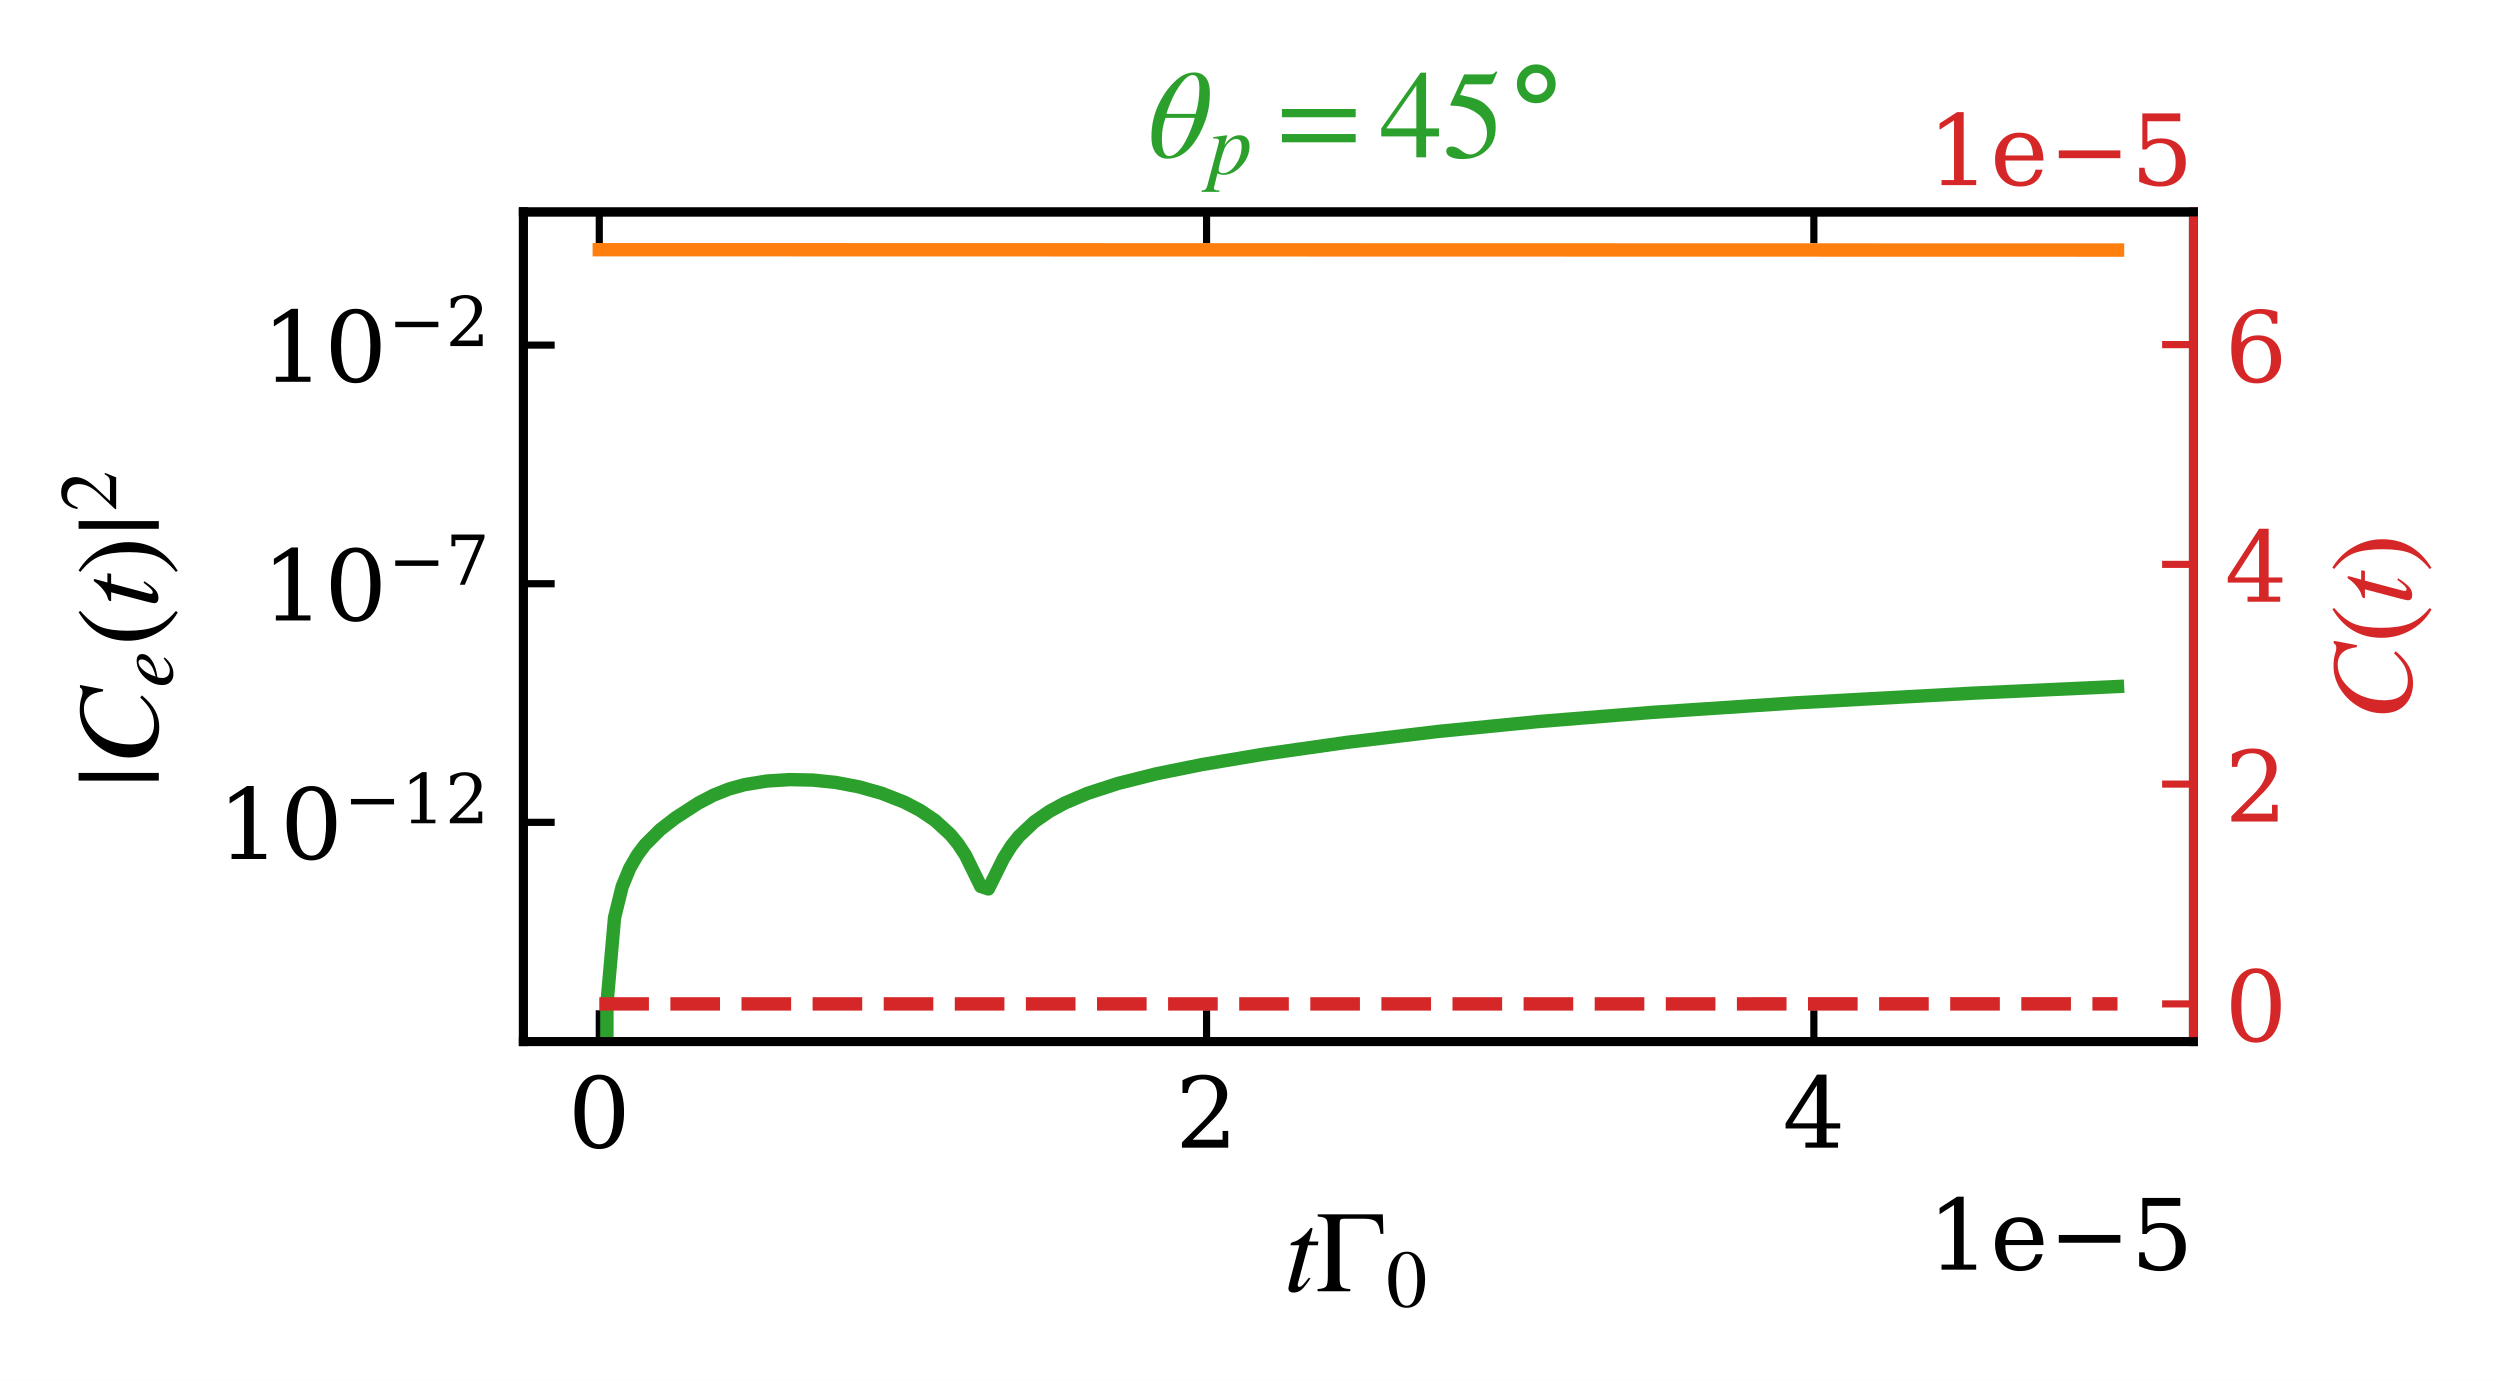
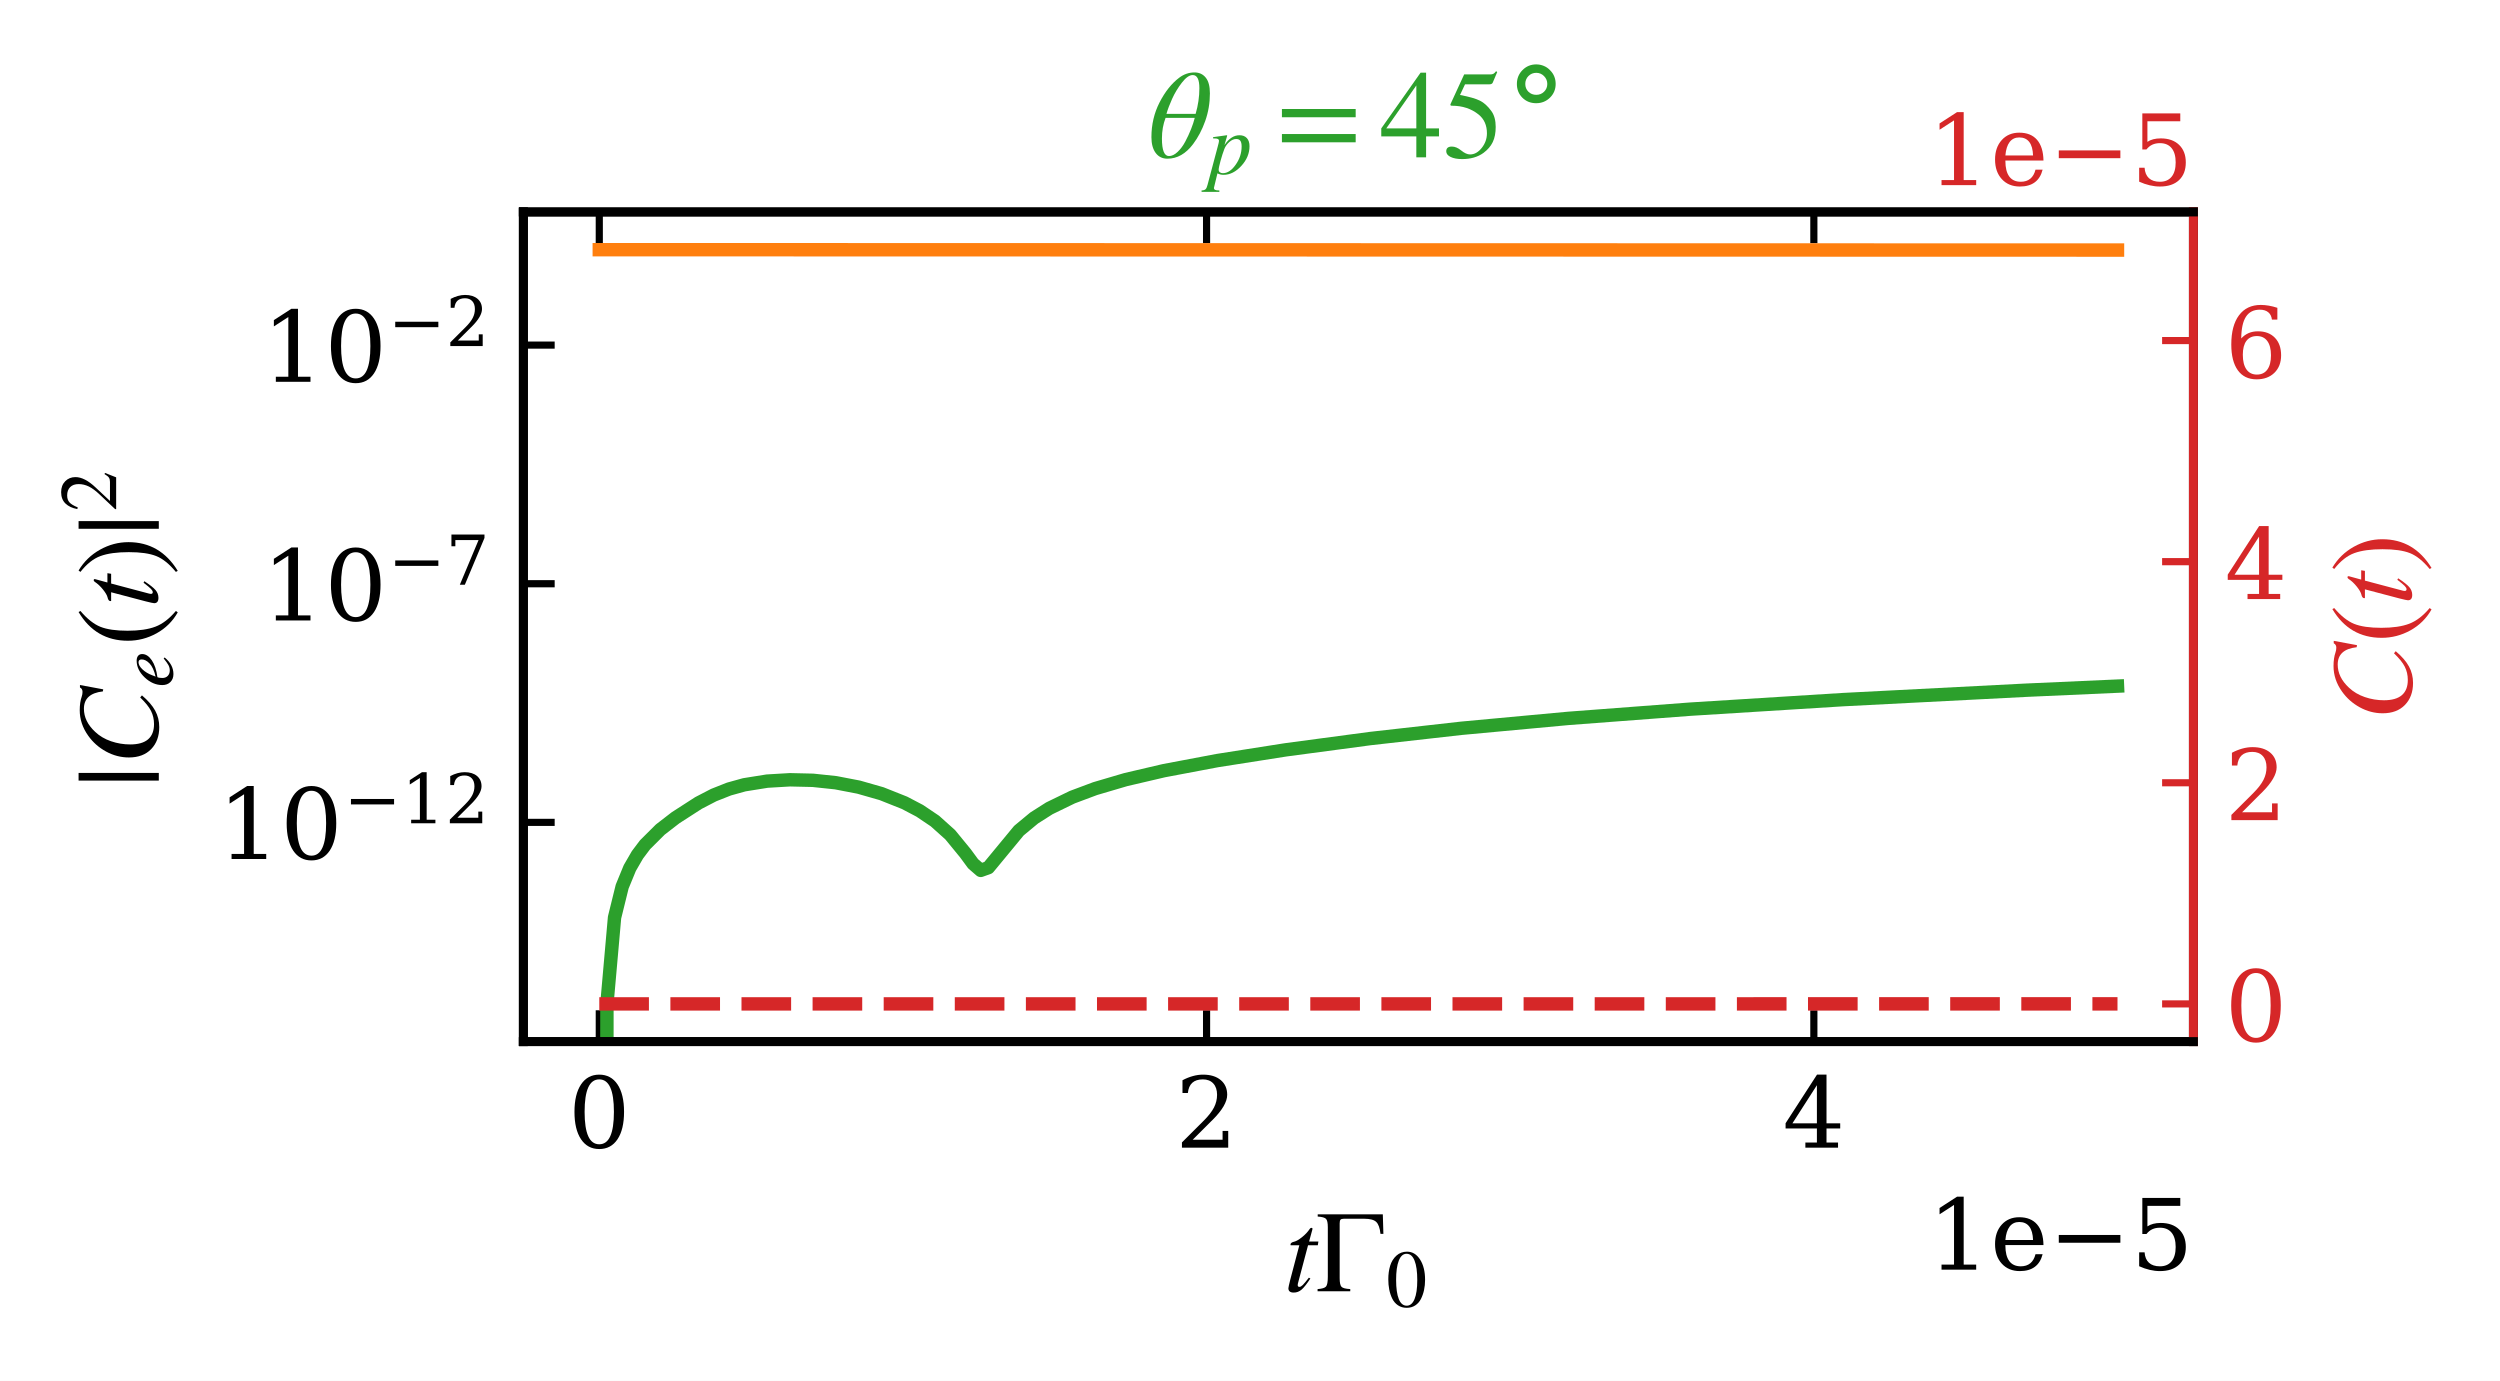
<svg xmlns="http://www.w3.org/2000/svg" xmlns:xlink="http://www.w3.org/1999/xlink" width="279.533pt" height="154.391pt" viewBox="0 0 279.533 154.391" version="1.1">
  <defs>
    <style type="text/css">*{stroke-linejoin: round; stroke-linecap: butt}</style>
  </defs>
  <g id="figure_1">
    <g id="patch_1">
      <path d="M -0 154.391  L 279.533 154.391  L 279.533 0  L -0 0  z " style="fill: #ffffff" />
    </g>
    <g id="axes_1">
      <g id="patch_2">
        <path d="M 58.52 116.464  L 245.252 116.464  L 245.252 23.7  L 58.52 23.7  z " style="fill: #ffffff" />
      </g>
      <g id="matplotlib.axis_1">
        <g id="xtick_1">
          <g id="line2d_1">
            <defs>
-               <path id="m447500b7bb" d="M 0 0  L 0 -3.5  " style="stroke: #000000; stroke-width: 0.8" />
-             </defs>
-             <g>
-               <use xlink:href="#m447500b7bb" x="67.008" y="116.464" style="stroke: #000000; stroke-width: 0.8" />
+               <path id="m44f7b75837" d="M 0 0  L 0 -3.5  " style="stroke: #000000; stroke-width: 0.8" />
+             </defs>
+             <g>
+               <use xlink:href="#m44f7b75837" x="67.008" y="116.464" style="stroke: #000000; stroke-width: 0.8" />
            </g>
          </g>
          <g id="line2d_2">
            <defs>
-               <path id="m0979166130" d="M 0 0  L 0 3.5  " style="stroke: #000000; stroke-width: 0.8" />
-             </defs>
-             <g>
-               <use xlink:href="#m0979166130" x="67.008" y="23.7" style="stroke: #000000; stroke-width: 0.8" />
+               <path id="me63bc720bb" d="M 0 0  L 0 3.5  " style="stroke: #000000; stroke-width: 0.8" />
+             </defs>
+             <g>
+               <use xlink:href="#me63bc720bb" x="67.008" y="23.7" style="stroke: #000000; stroke-width: 0.8" />
            </g>
          </g>
          <g id="text_1">
            <g transform="translate(63.50846 128.3221) scale(0.11 -0.11)">
              <defs>
                <path id="DejaVuSerif-30" d="M 2034 219  Q 2513 219 2750 744  Q 2988 1269 2988 2328  Q 2988 3391 2750 3916  Q 2513 4441 2034 4441  Q 1556 4441 1318 3916  Q 1081 3391 1081 2328  Q 1081 1269 1318 744  Q 1556 219 2034 219  z M 2034 -91  Q 1275 -91 848 546  Q 422 1184 422 2328  Q 422 3475 848 4112  Q 1275 4750 2034 4750  Q 2797 4750 3222 4112  Q 3647 3475 3647 2328  Q 3647 1184 3222 546  Q 2797 -91 2034 -91  z " transform="scale(0.015625)" />
              </defs>
              <use xlink:href="#DejaVuSerif-30" />
            </g>
          </g>
        </g>
        <g id="xtick_2">
          <g id="line2d_3">
            <g>
-               <use xlink:href="#m447500b7bb" x="134.91" y="116.464" style="stroke: #000000; stroke-width: 0.8" />
+               <use xlink:href="#m44f7b75837" x="134.91" y="116.464" style="stroke: #000000; stroke-width: 0.8" />
            </g>
          </g>
          <g id="line2d_4">
            <g>
-               <use xlink:href="#m0979166130" x="134.91" y="23.7" style="stroke: #000000; stroke-width: 0.8" />
+               <use xlink:href="#me63bc720bb" x="134.91" y="23.7" style="stroke: #000000; stroke-width: 0.8" />
            </g>
          </g>
          <g id="text_2">
            <g transform="translate(131.4111 128.3221) scale(0.11 -0.11)">
              <defs>
                <path id="DejaVuSerif-32" d="M 819 3553  L 469 3553  L 469 4384  Q 803 4563 1142 4656  Q 1481 4750 1806 4750  Q 2534 4750 2956 4397  Q 3378 4044 3378 3438  Q 3378 2753 2422 1800  Q 2347 1728 2309 1691  L 1131 513  L 3078 513  L 3078 1088  L 3444 1088  L 3444 0  L 434 0  L 434 341  L 1850 1753  Q 2319 2222 2519 2614  Q 2719 3006 2719 3438  Q 2719 3909 2473 4175  Q 2228 4441 1797 4441  Q 1350 4441 1106 4219  Q 863 3997 819 3553  z " transform="scale(0.015625)" />
              </defs>
              <use xlink:href="#DejaVuSerif-32" />
            </g>
          </g>
        </g>
        <g id="xtick_3">
          <g id="line2d_5">
            <g>
-               <use xlink:href="#m447500b7bb" x="202.813" y="116.464" style="stroke: #000000; stroke-width: 0.8" />
+               <use xlink:href="#m44f7b75837" x="202.813" y="116.464" style="stroke: #000000; stroke-width: 0.8" />
            </g>
          </g>
          <g id="line2d_6">
            <g>
-               <use xlink:href="#m0979166130" x="202.813" y="23.7" style="stroke: #000000; stroke-width: 0.8" />
+               <use xlink:href="#me63bc720bb" x="202.813" y="23.7" style="stroke: #000000; stroke-width: 0.8" />
            </g>
          </g>
          <g id="text_3">
            <g transform="translate(199.3138 128.3221) scale(0.11 -0.11)">
              <defs>
                <path id="DejaVuSerif-34" d="M 2234 1581  L 2234 4063  L 641 1581  L 2234 1581  z M 3609 0  L 1484 0  L 1484 331  L 2234 331  L 2234 1247  L 197 1247  L 197 1588  L 2241 4750  L 2859 4750  L 2859 1581  L 3750 1581  L 3750 1247  L 2859 1247  L 2859 331  L 3609 331  L 3609 0  z " transform="scale(0.015625)" />
              </defs>
              <use xlink:href="#DejaVuSerif-34" />
            </g>
          </g>
        </g>
        <g id="text_4">
          <g transform="translate(143.5661 144.4877) scale(0.13 -0.13)">
            <defs>
              <path id="STIXGeneral-Italic-74" d="M 1894 2739  L 1862 2534  L 1325 2534  L 768 435  Q 755 384 755 346  Q 755 243 851 243  Q 928 243 1030 342  Q 1133 442 1370 749  L 1453 704  Q 1158 256 969 93  Q 781 -70 538 -70  Q 243 -70 243 166  Q 243 230 346 640  L 845 2534  L 365 2534  L 358 2573  Q 358 2688 570 2733  Q 730 2771 992 2979  Q 1254 3187 1421 3437  Q 1459 3494 1510 3494  Q 1568 3494 1568 3443  Q 1568 3411 1562 3398  L 1382 2739  L 1894 2739  z " transform="scale(0.015625)" />
              <path id="STIXGeneral-Regular-393" d="M 3693 3162  L 3533 3162  Q 3482 3642 3299 3818  Q 3117 3994 2637 3994  L 1517 3994  Q 1382 3994 1334 3942  Q 1286 3891 1286 3738  L 1286 723  Q 1286 352 1388 246  Q 1491 141 1869 122  L 1869 0  L 70 0  L 70 122  Q 435 147 534 262  Q 634 378 634 794  L 634 3526  Q 634 3878 538 3984  Q 442 4090 77 4115  L 77 4237  L 3661 4237  L 3693 3162  z " transform="scale(0.015625)" />
              <path id="STIXGeneral-Regular-30" d="M 3046 2112  Q 3046 1683 2963 1302  Q 2880 922 2717 602  Q 2554 282 2266 96  Q 1978 -90 1600 -90  Q 1210 -90 915 108  Q 621 307 461 640  Q 301 973 227 1350  Q 154 1728 154 2150  Q 154 2746 301 3222  Q 448 3699 790 4012  Q 1133 4326 1626 4326  Q 2253 4326 2649 3712  Q 3046 3098 3046 2112  z M 2432 2080  Q 2432 3091 2217 3625  Q 2003 4160 1587 4160  Q 1190 4160 979 3622  Q 768 3085 768 2106  Q 768 1120 979 598  Q 1190 77 1600 77  Q 2003 77 2217 598  Q 2432 1120 2432 2080  z " transform="scale(0.015625)" />
            </defs>
            <use xlink:href="#STIXGeneral-Italic-74" transform="translate(0 0.796875)" />
            <use xlink:href="#STIXGeneral-Regular-393" transform="translate(27.79999 0.796875)" />
            <use xlink:href="#STIXGeneral-Regular-30" transform="translate(88.04327 -12.43125) scale(0.7)" />
          </g>
        </g>
        <g id="text_5">
          <g transform="translate(215.5265 141.968) scale(0.11 -0.11)">
            <defs>
              <path id="DejaVuSerif-31" d="M 909 0  L 909 331  L 1722 331  L 1722 4213  L 781 3603  L 781 4013  L 1919 4750  L 2350 4750  L 2350 331  L 3163 331  L 3163 0  L 909 0  z " transform="scale(0.015625)" />
              <path id="DejaVuSerif-65" d="M 3469 1600  L 991 1600  L 991 1575  Q 991 903 1244 561  Q 1497 219 1991 219  Q 2369 219 2611 417  Q 2853 616 2950 1006  L 3413 1006  Q 3275 459 2904 184  Q 2534 -91 1931 -91  Q 1203 -91 761 389  Q 319 869 319 1663  Q 319 2450 753 2931  Q 1188 3413 1894 3413  Q 2647 3413 3050 2948  Q 3453 2484 3469 1600  z M 2791 1931  Q 2772 2513 2545 2808  Q 2319 3103 1894 3103  Q 1497 3103 1269 2806  Q 1041 2509 991 1931  L 2791 1931  z " transform="scale(0.015625)" />
              <path id="DejaVuSerif-2212" d="M 678 2259  L 4684 2259  L 4684 1753  L 678 1753  L 678 2259  z " transform="scale(0.015625)" />
              <path id="DejaVuSerif-35" d="M 3219 4666  L 3219 4153  L 1081 4153  L 1081 2816  Q 1244 2928 1461 2984  Q 1678 3041 1947 3041  Q 2703 3041 3140 2622  Q 3578 2203 3578 1478  Q 3578 738 3136 323  Q 2694 -91 1894 -91  Q 1572 -91 1234 -12  Q 897 66 544 225  L 544 1131  L 897 1131  Q 925 688 1179 453  Q 1434 219 1894 219  Q 2388 219 2653 544  Q 2919 869 2919 1478  Q 2919 2084 2655 2407  Q 2391 2731 1894 2731  Q 1613 2731 1398 2631  Q 1184 2531 1019 2322  L 750 2322  L 750 4666  L 3219 4666  z " transform="scale(0.015625)" />
            </defs>
            <use xlink:href="#DejaVuSerif-31" />
            <use xlink:href="#DejaVuSerif-65" transform="translate(63.62305 0)" />
            <use xlink:href="#DejaVuSerif-2212" transform="translate(122.8027 0)" />
            <use xlink:href="#DejaVuSerif-35" transform="translate(206.5918 0)" />
          </g>
        </g>
      </g>
      <g id="matplotlib.axis_2">
        <g id="ytick_1">
          <g id="line2d_7">
            <defs>
-               <path id="m953aef0a88" d="M 0 0  L 3.5 0  " style="stroke: #000000; stroke-width: 0.8" />
-             </defs>
-             <g>
-               <use xlink:href="#m953aef0a88" x="58.52" y="91.948" style="stroke: #000000; stroke-width: 0.8" />
+               <path id="m91bb26acc8" d="M 0 0  L 3.5 0  " style="stroke: #000000; stroke-width: 0.8" />
+             </defs>
+             <g>
+               <use xlink:href="#m91bb26acc8" x="58.52" y="91.95" style="stroke: #000000; stroke-width: 0.8" />
            </g>
          </g>
          <g id="text_6">
-             <g transform="translate(24.33 96.12678) scale(0.11 -0.11)">
+             <g transform="translate(24.33 96.12895) scale(0.11 -0.11)">
              <use xlink:href="#DejaVuSerif-31" transform="translate(0 0.7125)" />
              <use xlink:href="#DejaVuSerif-30" transform="translate(63.62305 0.7125)" />
              <use xlink:href="#DejaVuSerif-2212" transform="translate(128.1545 37.04688) scale(0.7)" />
              <use xlink:href="#DejaVuSerif-31" transform="translate(186.8068 37.04688) scale(0.7)" />
              <use xlink:href="#DejaVuSerif-32" transform="translate(231.3429 37.04688) scale(0.7)" />
            </g>
          </g>
        </g>
        <g id="ytick_2">
          <g id="line2d_8">
            <g>
-               <use xlink:href="#m953aef0a88" x="58.52" y="65.268" style="stroke: #000000; stroke-width: 0.8" />
+               <use xlink:href="#m91bb26acc8" x="58.52" y="65.269" style="stroke: #000000; stroke-width: 0.8" />
            </g>
          </g>
          <g id="text_7">
-             <g transform="translate(29.28 69.44715) scale(0.11 -0.11)">
+             <g transform="translate(29.28 69.44842) scale(0.11 -0.11)">
              <defs>
                <path id="DejaVuSerif-37" d="M 3609 4347  L 1784 0  L 1319 0  L 3059 4153  L 903 4153  L 903 3578  L 538 3578  L 538 4666  L 3609 4666  L 3609 4347  z " transform="scale(0.015625)" />
              </defs>
              <use xlink:href="#DejaVuSerif-31" transform="translate(0 0.63125)" />
              <use xlink:href="#DejaVuSerif-30" transform="translate(63.62305 0.63125)" />
              <use xlink:href="#DejaVuSerif-2212" transform="translate(128.1545 36.96563) scale(0.7)" />
              <use xlink:href="#DejaVuSerif-37" transform="translate(186.8068 36.96563) scale(0.7)" />
            </g>
          </g>
        </g>
        <g id="ytick_3">
          <g id="line2d_9">
            <g>
-               <use xlink:href="#m953aef0a88" x="58.52" y="38.588" style="stroke: #000000; stroke-width: 0.8" />
+               <use xlink:href="#m91bb26acc8" x="58.52" y="38.589" style="stroke: #000000; stroke-width: 0.8" />
            </g>
          </g>
          <g id="text_8">
-             <g transform="translate(29.28 42.76753) scale(0.11 -0.11)">
+             <g transform="translate(29.28 42.76789) scale(0.11 -0.11)">
              <use xlink:href="#DejaVuSerif-31" transform="translate(0 0.7125)" />
              <use xlink:href="#DejaVuSerif-30" transform="translate(63.62305 0.7125)" />
              <use xlink:href="#DejaVuSerif-2212" transform="translate(128.1545 37.04688) scale(0.7)" />
              <use xlink:href="#DejaVuSerif-32" transform="translate(186.8068 37.04688) scale(0.7)" />
            </g>
          </g>
        </g>
        <g id="text_9">
          <g transform="translate(17.62641 88.15189) rotate(-90) scale(0.13 -0.13)">
            <defs>
              <path id="STIXGeneral-Regular-7c" d="M 851 -90  L 429 -90  L 429 4326  L 851 4326  L 851 -90  z " transform="scale(0.015625)" />
              <path id="STIXGeneral-Italic-43" d="M 4410 4250  L 4173 2970  L 4058 2989  Q 3942 4032 3104 4032  Q 2406 4032 1830 3411  Q 1491 3053 1315 2541  Q 1139 2029 1139 1485  Q 1139 173 2259 173  Q 2656 173 2985 339  Q 3315 506 3725 934  L 3840 838  Q 3411 333 2998 109  Q 2586 -115 2093 -115  Q 1344 -115 883 329  Q 422 774 422 1555  Q 422 2214 748 2812  Q 1075 3411 1619 3795  Q 2272 4262 3021 4262  Q 3462 4262 3770 4154  Q 3898 4109 4032 4109  Q 4205 4109 4275 4250  L 4410 4250  z " transform="scale(0.015625)" />
              <path id="STIXGeneral-Italic-65" d="M 2291 698  L 2368 621  Q 1805 -70 1062 -70  Q 672 -70 435 170  Q 198 410 198 806  Q 198 1555 796 2188  Q 1395 2822 2112 2822  Q 2362 2822 2499 2707  Q 2637 2592 2637 2387  Q 2637 1965 2147 1632  Q 1658 1299 819 1190  Q 755 1062 755 800  Q 755 538 918 378  Q 1082 218 1350 218  Q 1562 218 1754 317  Q 1946 416 2291 698  z M 973 1613  L 864 1331  Q 1581 1504 1894 1805  Q 2214 2112 2214 2426  Q 2214 2675 1990 2675  Q 1722 2675 1430 2364  Q 1139 2054 973 1613  z " transform="scale(0.015625)" />
              <path id="STIXGeneral-Regular-28" d="M 1946 -1030  L 1869 -1133  Q 1126 -710 716 32  Q 307 774 307 1613  Q 307 3386 1888 4326  L 1946 4224  Q 1293 3667 1075 3126  Q 858 2586 858 1632  Q 858 685 1082 96  Q 1306 -493 1946 -1030  z " transform="scale(0.015625)" />
              <path id="STIXGeneral-Regular-29" d="M 186 4224  L 262 4326  Q 992 3891 1408 3148  Q 1824 2406 1824 1581  Q 1824 -166 243 -1133  L 186 -1030  Q 845 -486 1059 54  Q 1274 595 1274 1562  Q 1274 2534 1059 3120  Q 845 3706 186 4224  z " transform="scale(0.015625)" />
              <path id="STIXGeneral-Regular-32" d="M 3034 877  L 2688 0  L 186 0  L 186 77  L 1325 1286  Q 1773 1754 1965 2144  Q 2157 2534 2157 2950  Q 2157 3379 1920 3616  Q 1683 3853 1267 3853  Q 922 3853 720 3673  Q 518 3494 326 3021  L 192 3053  Q 301 3648 630 3987  Q 960 4326 1523 4326  Q 2054 4326 2380 4006  Q 2707 3686 2707 3200  Q 2707 2477 1888 1613  L 832 486  L 2330 486  Q 2541 486 2665 569  Q 2790 653 2944 915  L 3034 877  z " transform="scale(0.015625)" />
            </defs>
            <use xlink:href="#STIXGeneral-Regular-7c" transform="translate(0 0.409375)" />
            <use xlink:href="#STIXGeneral-Italic-43" transform="translate(19.99998 0.409375)" />
            <use xlink:href="#STIXGeneral-Italic-65" transform="translate(86.69998 -12.81875) scale(0.7)" />
            <use xlink:href="#STIXGeneral-Regular-28" transform="translate(122.1894 0.409375)" />
            <use xlink:href="#STIXGeneral-Italic-74" transform="translate(155.4893 0.409375)" />
            <use xlink:href="#STIXGeneral-Regular-29" transform="translate(183.2893 0.409375)" />
            <use xlink:href="#STIXGeneral-Regular-7c" transform="translate(216.5893 0.409375)" />
            <use xlink:href="#STIXGeneral-Regular-32" transform="translate(238.1326 35.68438) scale(0.7)" />
          </g>
        </g>
      </g>
      <g id="line2d_10">
-         <path d="M 67.008 27.917  L 236.764 27.961  L 236.764 27.961  " clip-path="url(#pba114ed8a5)" style="fill: none; stroke: #ff7f0e; stroke-width: 1.5; stroke-linecap: square" />
+         <path d="M 67.008 27.917  L 236.764 27.961  L 236.764 27.961  " clip-path="url(#p28179e89a4)" style="fill: none; stroke: #ff7f0e; stroke-width: 1.5; stroke-linecap: square" />
      </g>
      <g id="line2d_11">
-         <path d="M 67.854 155.391  L 67.861 112.247  L 68.714 102.595  L 69.567 99.137  L 70.42 97.065  L 71.273 95.592  L 72.126 94.459  L 73.832 92.761  L 75.538 91.444  L 78.097 89.79  L 79.804 88.9  L 81.51 88.22  L 83.216 87.742  L 85.775 87.327  L 88.334 87.17  L 90.893 87.224  L 93.452 87.488  L 96.011 87.973  L 98.571 88.695  L 101.13 89.701  L 102.836 90.587  L 104.542 91.733  L 106.248 93.295  L 107.101 94.327  L 107.954 95.622  L 109.66 99.111  L 110.513 99.393  L 112.219 95.95  L 113.072 94.595  L 113.925 93.522  L 115.632 91.908  L 117.338 90.723  L 119.044 89.797  L 121.603 88.708  L 125.015 87.599  L 129.28 86.525  L 134.399 85.488  L 141.223 84.339  L 150.607 83.004  L 160.843 81.78  L 171.933 80.686  L 184.729 79.654  L 200.936 78.579  L 220.557 77.507  L 236.764 76.761  L 236.764 76.761  " clip-path="url(#pba114ed8a5)" style="fill: none; stroke: #2ca02c; stroke-width: 1.5; stroke-linecap: square" />
+         <path d="M 67.854 155.391  L 67.861 112.247  L 68.714 102.59  L 69.567 99.132  L 70.42 97.058  L 71.273 95.584  L 72.126 94.451  L 73.832 92.753  L 75.538 91.435  L 78.097 89.785  L 79.804 88.899  L 81.51 88.224  L 83.216 87.75  L 85.775 87.34  L 88.334 87.189  L 90.893 87.249  L 93.452 87.519  L 96.011 88.012  L 98.571 88.744  L 101.13 89.762  L 102.836 90.657  L 104.542 91.806  L 106.248 93.337  L 107.954 95.419  L 108.807 96.579  L 109.66 97.32  L 110.513 97.012  L 113.925 92.877  L 115.632 91.462  L 117.338 90.377  L 119.897 89.133  L 122.456 88.176  L 125.868 87.171  L 130.133 86.173  L 136.105 85.044  L 143.782 83.839  L 153.166 82.585  L 163.402 81.432  L 175.345 80.326  L 188.994 79.293  L 206.055 78.228  L 226.528 77.175  L 236.764 76.718  L 236.764 76.718  " clip-path="url(#p28179e89a4)" style="fill: none; stroke: #2ca02c; stroke-width: 1.5; stroke-linecap: square" />
      </g>
      <g id="patch_3">
        <path d="M 58.52 116.464  L 58.52 23.7  " style="fill: none; stroke: #000000; stroke-linejoin: miter; stroke-linecap: square" />
      </g>
      <g id="patch_4">
        <path d="M 245.252 116.464  L 245.252 23.7  " style="fill: none; stroke: #000000; stroke-linejoin: miter; stroke-linecap: square" />
      </g>
      <g id="patch_5">
        <path d="M 58.52 116.464  L 245.252 116.464  " style="fill: none; stroke: #000000; stroke-linejoin: miter; stroke-linecap: square" />
      </g>
      <g id="patch_6">
        <path d="M 58.52 23.7  L 245.252 23.7  " style="fill: none; stroke: #000000; stroke-linejoin: miter; stroke-linecap: square" />
      </g>
      <g id="text_10">
        <g style="fill: #2ca02c" transform="translate(128.3661 17.7) scale(0.14 -0.14)">
          <defs>
            <path id="STIXGeneral-Italic-3b8" d="M 3162 3270  Q 3162 2534 2925 1862  Q 2688 1190 2304 678  Q 1741 -70 992 -70  Q 608 -70 390 224  Q 173 518 173 1030  Q 173 1997 592 2813  Q 1011 3629 1594 4070  Q 1952 4339 2374 4339  Q 2733 4339 2947 4076  Q 3162 3814 3162 3270  z M 941 2221  L 2432 2221  Q 2624 2874 2624 3533  Q 2624 4205 2285 4205  Q 2029 4205 1728 3814  Q 1427 3424 1232 2992  Q 1037 2560 941 2221  z M 2387 2016  L 896 2016  Q 710 1530 710 960  Q 710 64 1069 64  Q 1286 64 1510 275  Q 1734 486 1904 806  Q 2074 1126 2198 1440  Q 2323 1754 2387 2016  z " transform="scale(0.015625)" />
            <path id="STIXGeneral-Italic-70" d="M 1376 2739  L 1190 2099  Q 1670 2822 2285 2822  Q 2637 2822 2829 2611  Q 3021 2400 3021 2022  Q 3021 1235 2422 582  Q 1824 -70 1120 -70  Q 890 -70 678 38  Q 422 -1018 422 -1024  Q 422 -1126 508 -1168  Q 595 -1210 819 -1210  L 819 -1312  L -480 -1312  L -480 -1210  Q -275 -1203 -188 -1120  Q -102 -1037 -45 -806  L 691 1958  Q 794 2330 794 2413  Q 794 2586 512 2586  L 371 2586  L 358 2682  L 1357 2822  Q 1389 2822 1389 2797  Q 1382 2765 1376 2739  z M 2445 2003  Q 2445 2285 2352 2416  Q 2259 2547 2048 2547  Q 1798 2547 1548 2329  Q 1299 2112 1184 1818  Q 1043 1453 905 953  Q 768 454 768 294  Q 768 186 854 118  Q 941 51 1075 51  Q 1574 51 2003 659  Q 2445 1274 2445 2003  z " transform="scale(0.015625)" />
            <path id="STIXGeneral-Regular-3d" d="M 4077 2048  L 307 2048  L 307 2470  L 4077 2470  L 4077 2048  z M 4077 768  L 307 768  L 307 1190  L 4077 1190  L 4077 768  z " transform="scale(0.015625)" />
            <path id="STIXGeneral-Regular-34" d="M 3027 1069  L 2368 1069  L 2368 0  L 1869 0  L 1869 1069  L 77 1069  L 77 1478  L 2086 4326  L 2368 4326  L 2368 1478  L 3027 1478  L 3027 1069  z M 1869 1478  L 1869 3674  L 333 1478  L 1869 1478  z " transform="scale(0.015625)" />
            <path id="STIXGeneral-Regular-35" d="M 2803 4358  L 2573 3814  Q 2534 3731 2400 3731  L 1158 3731  L 902 3187  Q 1606 3053 1920 2896  Q 2234 2739 2502 2368  Q 2726 2061 2726 1555  Q 2726 1094 2576 780  Q 2426 467 2099 224  Q 1664 -90 1011 -90  Q 646 -90 422 19  Q 198 128 198 307  Q 198 550 486 550  Q 717 550 960 352  Q 1210 147 1414 147  Q 1747 147 2012 480  Q 2278 813 2278 1229  Q 2278 1843 1850 2189  Q 1293 2637 486 2637  Q 410 2637 410 2688  L 416 2720  L 1114 4237  L 2438 4237  Q 2547 4237 2608 4269  Q 2669 4301 2746 4403  L 2803 4358  z " transform="scale(0.015625)" />
            <path id="DejaVuSerif-b0" d="M 1600 4319  Q 1363 4319 1200 4155  Q 1038 3991 1038 3750  Q 1038 3513 1198 3353  Q 1359 3194 1600 3194  Q 1838 3194 2000 3355  Q 2163 3516 2163 3750  Q 2163 3984 1997 4151  Q 1831 4319 1600 4319  z M 1600 4750  Q 1800 4750 1984 4673  Q 2169 4597 2303 4453  Q 2447 4313 2519 4134  Q 2591 3956 2591 3750  Q 2591 3338 2302 3052  Q 2013 2766 1594 2766  Q 1172 2766 890 3047  Q 609 3328 609 3750  Q 609 4169 896 4459  Q 1184 4750 1600 4750  z " transform="scale(0.015625)" />
          </defs>
          <use xlink:href="#STIXGeneral-Italic-3b8" transform="translate(0 0.78125)" />
          <use xlink:href="#STIXGeneral-Italic-70" transform="translate(47.99999 -12.44688) scale(0.7)" />
          <use xlink:href="#STIXGeneral-Regular-3d" transform="translate(102.1294 0.78125)" />
          <use xlink:href="#STIXGeneral-Regular-34" transform="translate(185.0693 0.78125)" />
          <use xlink:href="#STIXGeneral-Regular-35" transform="translate(235.0693 0.78125)" />
          <use xlink:href="#DejaVuSerif-b0" transform="translate(285.0693 0.78125)" />
        </g>
      </g>
    </g>
    <g id="axes_2">
      <g id="matplotlib.axis_3">
        <g id="ytick_4">
          <g id="line2d_12">
            <defs>
-               <path id="mddb8d1f93d" d="M 0 0  L -3.5 0  " style="stroke: #d62728; stroke-width: 0.8" />
-             </defs>
-             <g>
-               <use xlink:href="#mddb8d1f93d" x="245.252" y="112.247" style="fill: #d62728; stroke: #d62728; stroke-width: 0.8" />
+               <path id="mccebe05ee2" d="M 0 0  L -3.5 0  " style="stroke: #d62728; stroke-width: 0.8" />
+             </defs>
+             <g>
+               <use xlink:href="#mccebe05ee2" x="245.252" y="112.247" style="fill: #d62728; stroke: #d62728; stroke-width: 0.8" />
            </g>
          </g>
          <g id="text_11">
            <g style="fill: #d62728" transform="translate(248.7523 116.4264) scale(0.11 -0.11)">
              <use xlink:href="#DejaVuSerif-30" />
            </g>
          </g>
        </g>
        <g id="ytick_5">
          <g id="line2d_13">
            <g>
-               <use xlink:href="#mddb8d1f93d" x="245.252" y="87.675" style="fill: #d62728; stroke: #d62728; stroke-width: 0.8" />
+               <use xlink:href="#mccebe05ee2" x="245.252" y="87.525" style="fill: #d62728; stroke: #d62728; stroke-width: 0.8" />
            </g>
          </g>
          <g id="text_12">
-             <g style="fill: #d62728" transform="translate(248.7523 91.85445) scale(0.11 -0.11)">
+             <g style="fill: #d62728" transform="translate(248.7523 91.70398) scale(0.11 -0.11)">
              <use xlink:href="#DejaVuSerif-32" />
            </g>
          </g>
        </g>
        <g id="ytick_6">
          <g id="line2d_14">
            <g>
-               <use xlink:href="#mddb8d1f93d" x="245.252" y="63.103" style="fill: #d62728; stroke: #d62728; stroke-width: 0.8" />
+               <use xlink:href="#mccebe05ee2" x="245.252" y="62.802" style="fill: #d62728; stroke: #d62728; stroke-width: 0.8" />
            </g>
          </g>
          <g id="text_13">
-             <g style="fill: #d62728" transform="translate(248.7523 67.28251) scale(0.11 -0.11)">
+             <g style="fill: #d62728" transform="translate(248.7523 66.98157) scale(0.11 -0.11)">
              <use xlink:href="#DejaVuSerif-34" />
            </g>
          </g>
        </g>
        <g id="ytick_7">
          <g id="line2d_15">
            <g>
-               <use xlink:href="#mddb8d1f93d" x="245.252" y="38.531" style="fill: #d62728; stroke: #d62728; stroke-width: 0.8" />
+               <use xlink:href="#mccebe05ee2" x="245.252" y="38.08" style="fill: #d62728; stroke: #d62728; stroke-width: 0.8" />
            </g>
          </g>
          <g id="text_14">
-             <g style="fill: #d62728" transform="translate(248.7523 42.71057) scale(0.11 -0.11)">
+             <g style="fill: #d62728" transform="translate(248.7523 42.25917) scale(0.11 -0.11)">
              <defs>
                <path id="DejaVuSerif-36" d="M 2094 219  Q 2534 219 2771 542  Q 3009 866 3009 1472  Q 3009 2078 2771 2401  Q 2534 2725 2094 2725  Q 1647 2725 1412 2412  Q 1178 2100 1178 1509  Q 1178 888 1415 553  Q 1653 219 2094 219  z M 1075 2569  Q 1288 2803 1556 2918  Q 1825 3034 2163 3034  Q 2859 3034 3264 2615  Q 3669 2197 3669 1472  Q 3669 763 3233 336  Q 2797 -91 2069 -91  Q 1278 -91 853 498  Q 428 1088 428 2181  Q 428 3406 931 4078  Q 1434 4750 2350 4750  Q 2597 4750 2869 4703  Q 3141 4656 3425 4563  L 3425 3794  L 3072 3794  Q 3034 4109 2831 4275  Q 2628 4441 2284 4441  Q 1678 4441 1381 3981  Q 1084 3522 1075 2569  z " transform="scale(0.015625)" />
              </defs>
              <use xlink:href="#DejaVuSerif-36" />
            </g>
          </g>
        </g>
        <g id="text_15">
          <g style="fill: #d62728" transform="translate(269.629 80.61189) rotate(-90) scale(0.13 -0.13)">
            <use xlink:href="#STIXGeneral-Italic-43" transform="translate(0 0.40625)" />
            <use xlink:href="#STIXGeneral-Regular-28" transform="translate(66.7 0.40625)" />
            <use xlink:href="#STIXGeneral-Italic-74" transform="translate(99.99998 0.40625)" />
            <use xlink:href="#STIXGeneral-Regular-29" transform="translate(127.8 0.40625)" />
          </g>
        </g>
        <g id="text_16">
          <g style="fill: #d62728" transform="translate(215.5265 20.7) scale(0.11 -0.11)">
            <use xlink:href="#DejaVuSerif-31" />
            <use xlink:href="#DejaVuSerif-65" transform="translate(63.62305 0)" />
            <use xlink:href="#DejaVuSerif-2212" transform="translate(122.8027 0)" />
            <use xlink:href="#DejaVuSerif-35" transform="translate(206.5918 0)" />
          </g>
        </g>
      </g>
      <g id="line2d_16">
-         <path d="M 67.008 112.247  L 236.764 112.246  L 236.764 112.246  " clip-path="url(#pba114ed8a5)" style="fill: none; stroke-dasharray: 5.55,2.4; stroke-dashoffset: 0; stroke: #d62728; stroke-width: 1.5" />
+         <path d="M 67.008 112.247  L 236.764 112.246  L 236.764 112.246  " clip-path="url(#p28179e89a4)" style="fill: none; stroke-dasharray: 5.55,2.4; stroke-dashoffset: 0; stroke: #d62728; stroke-width: 1.5" />
      </g>
      <g id="patch_7">
        <path d="M 58.52 116.464  L 58.52 23.7  " style="fill: none; stroke: #000000; stroke-linejoin: miter; stroke-linecap: square" />
      </g>
      <g id="patch_8">
        <path d="M 245.252 116.464  L 245.252 23.7  " style="fill: none; stroke: #d62728; stroke-linejoin: miter; stroke-linecap: square" />
      </g>
      <g id="patch_9">
        <path d="M 58.52 116.464  L 245.252 116.464  " style="fill: none; stroke: #000000; stroke-linejoin: miter; stroke-linecap: square" />
      </g>
      <g id="patch_10">
        <path d="M 58.52 23.7  L 245.252 23.7  " style="fill: none; stroke: #000000; stroke-linejoin: miter; stroke-linecap: square" />
      </g>
    </g>
  </g>
  <defs>
-     <clipPath id="pba114ed8a5">
+     <clipPath id="p28179e89a4">
      <rect x="58.52" y="23.7" width="186.732" height="92.764" />
    </clipPath>
  </defs>
</svg>
